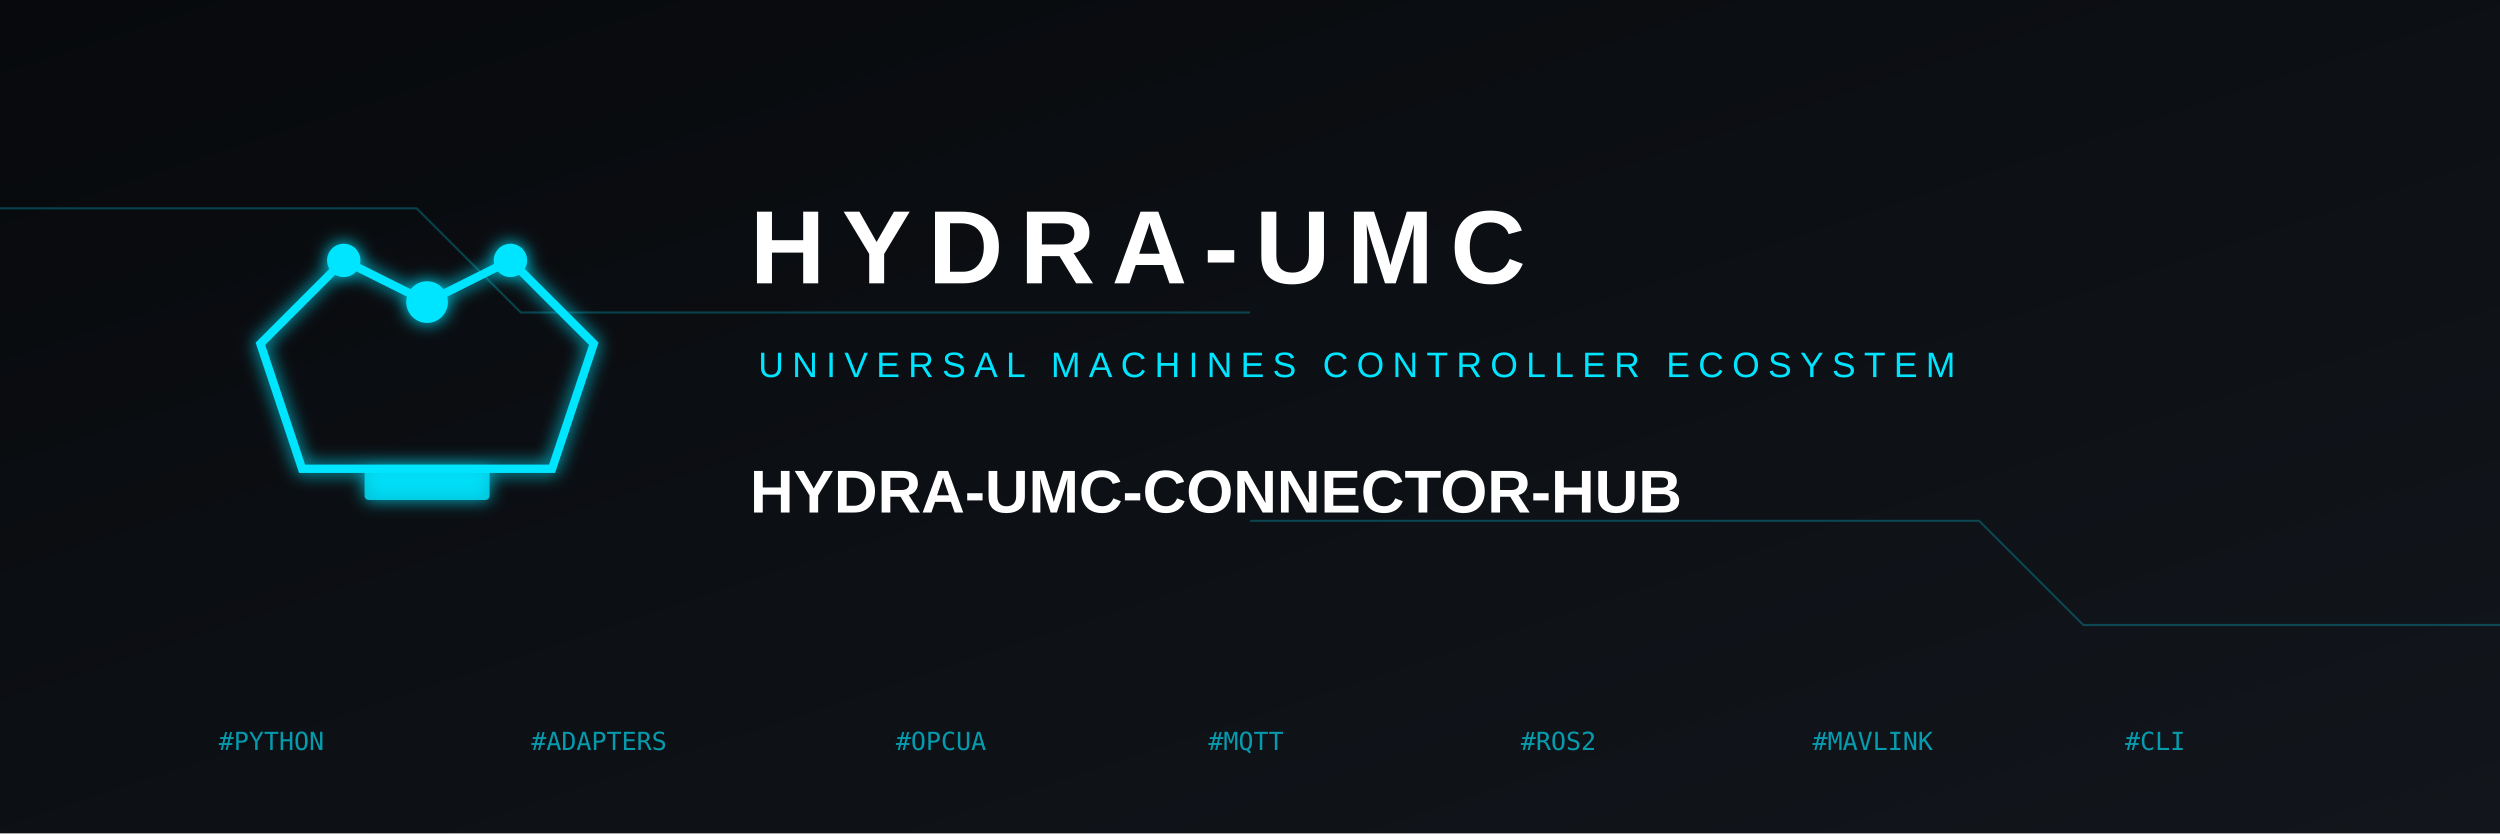
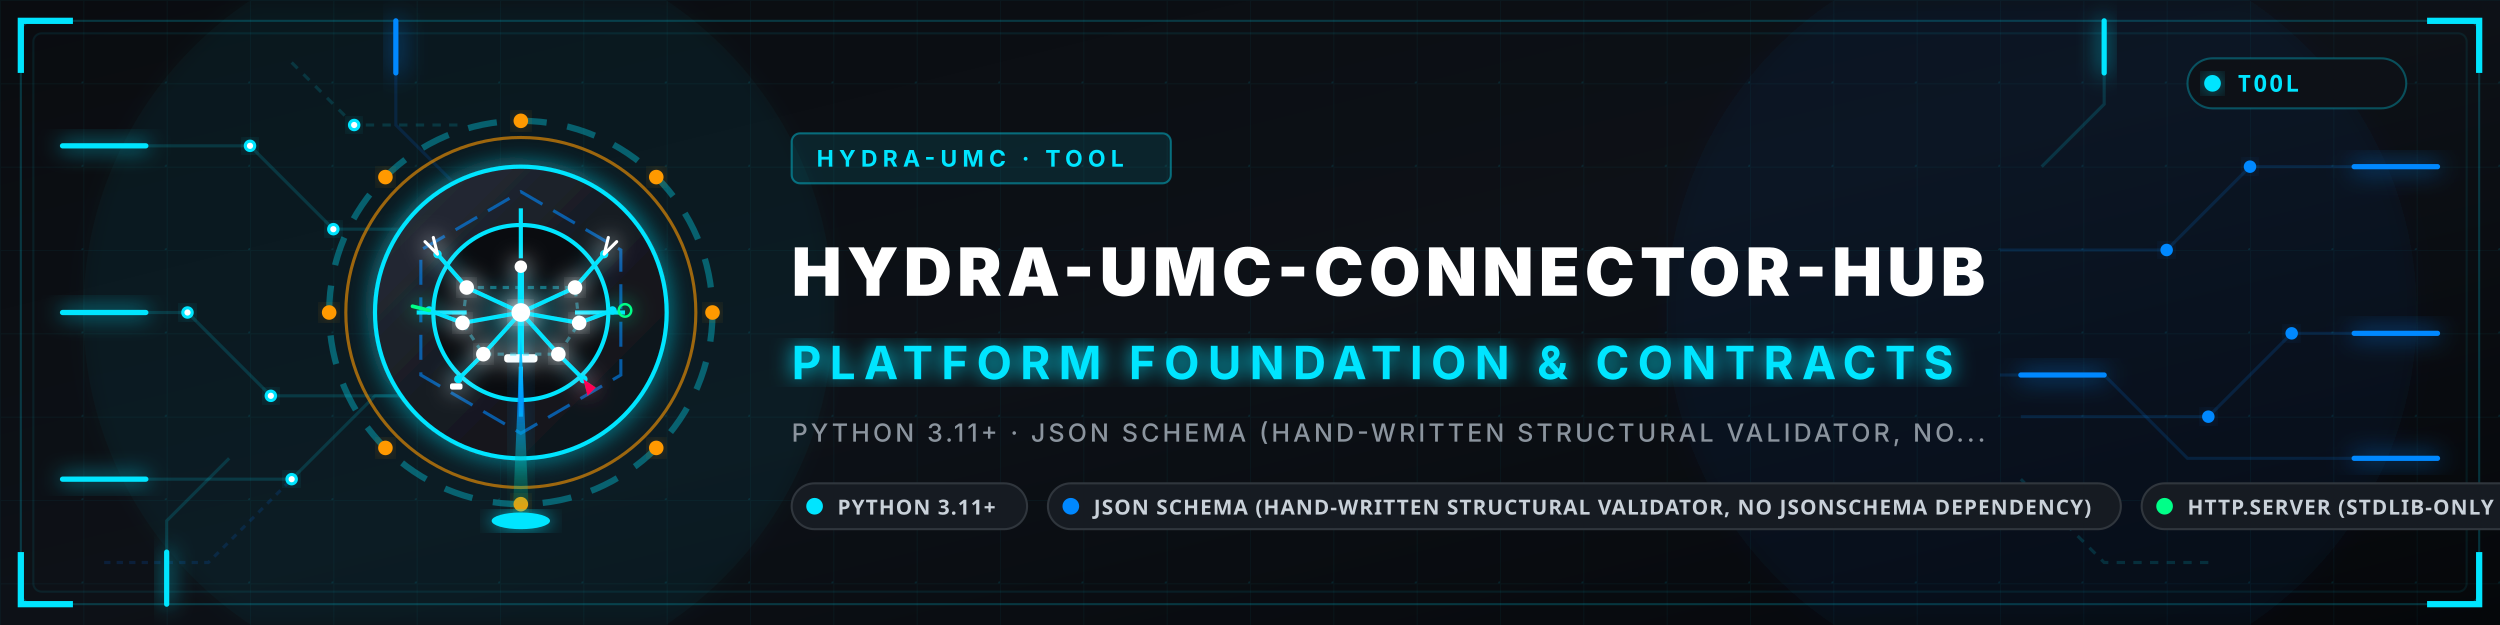
- <svg xmlns="http://www.w3.org/2000/svg" viewBox="0 0 1200 400" role="img" aria-labelledby="title desc">
+ <svg xmlns="http://www.w3.org/2000/svg" viewBox="0 0 1200 300" width="100%" height="100%">
  <defs>
-     <linearGradient id="bg" x1="0%" y1="0%" x2="100%" y2="100%">
-       <stop stop-color="#07090C" />
-       <stop offset="1" stop-color="#12161C" />
-     </linearGradient>
-     <filter id="g">
-       <feGaussianBlur stdDeviation="4" result="b" />
+     <linearGradient id="bgGlow" x1="0%" y1="0%" x2="100%" y2="100%">
+       <stop offset="0%" stop-color="#0A0C10" />
+       <stop offset="50%" stop-color="#0D1117" />
+       <stop offset="100%" stop-color="#05070A" />
+     </linearGradient>
+     <linearGradient id="cyanGlow" x1="0%" y1="0%" x2="100%" y2="0%">
+       <stop offset="0%" stop-color="#00E5FF" stop-opacity="0.8" />
+       <stop offset="100%" stop-color="#0088FF" stop-opacity="0.9" />
+     </linearGradient>
+     <linearGradient id="hydraCyanGlow" x1="0%" y1="0%" x2="100%" y2="100%">
+       <stop offset="0%" stop-color="#00F0FF" />
+       <stop offset="100%" stop-color="#0077FF" />
+     </linearGradient>
+     <linearGradient id="laserBeam" x1="0%" y1="0%" x2="0%" y2="100%">
+       <stop offset="0%" stop-color="#00E5FF" stop-opacity="1" />
+       <stop offset="40%" stop-color="#0088FF" stop-opacity="0.8" />
+       <stop offset="100%" stop-color="#00FF88" stop-opacity="0" />
+     </linearGradient>
+     <linearGradient id="metalGradient" x1="0%" y1="0%" x2="100%" y2="100%">
+       <stop offset="0%" stop-color="#2A303C" />
+       <stop offset="50%" stop-color="#161B22" />
+       <stop offset="100%" stop-color="#0D1117" />
+     </linearGradient>
+     <filter id="glowCyan" x="-20%" y="-20%" width="140%" height="140%">
+       <feGaussianBlur stdDeviation="5" result="blur" />
      <feMerge>
-         <feMergeNode in="b" />
+         <feMergeNode in="blur" />
        <feMergeNode in="SourceGraphic" />
      </feMerge>
    </filter>
+     <filter id="glowBlue" x="-20%" y="-20%" width="140%" height="140%">
+       <feGaussianBlur stdDeviation="6" result="blur" />
+       <feMerge>
+         <feMergeNode in="blur" />
+         <feMergeNode in="SourceGraphic" />
+       </feMerge>
+     </filter>
+     <filter id="glowBeam" x="-30%" y="-30%" width="160%" height="160%">
+       <feGaussianBlur stdDeviation="8" result="blur" />
+       <feMerge>
+         <feMergeNode in="blur" />
+         <feMergeNode in="SourceGraphic" />
+       </feMerge>
+     </filter>
+     <pattern id="cyberGrid" width="40" height="40" patternUnits="userSpaceOnUse">
+       <path d="M 40 0 L 0 0 0 40" fill="none" stroke="#00E5FF" stroke-opacity="0.04" stroke-width="1" />
+       <circle cx="40" cy="40" r="1" fill="#00E5FF" fill-opacity="0.1" />
+     </pattern>
+     <g id="pcbNode">
+       <circle cx="0" cy="0" r="3" fill="#00E5FF" filter="url(#glowCyan)" />
+       <circle cx="0" cy="0" r="1.5" fill="#FFFFFF" />
+     </g>
  </defs>
-   <rect width="1200" height="400" fill="url(#bg)" />
-   <g fill="none" stroke="#00E5FF" stroke-width="1" opacity=".25">
-     <path d="M0 100H200L250 150H600" />
-     <path d="M1200 300H1000L950 250H600" />
-   </g>
-   <g transform="translate(205 185)" filter="url(#g)">
-     <path d="M-60,40 -80,-20 -40,-60 0,-40 40,-60 80,-20 60,40Z" fill="none" stroke="#00E5FF" stroke-width="4" />
-     <circle cy="-40" r="10" fill="#00E5FF" />
-     <circle cx="-40" cy="-60" r="8" fill="#00E5FF" />
-     <circle cx="40" cy="-60" r="8" fill="#00E5FF" />
-     <rect x="-30" y="40" width="60" height="15" rx="2" fill="#00E5FF" opacity=".8" />
-   </g>
-   <text x="360" y="136" font-family="Arial,sans-serif" font-size="50" font-weight="bold" fill="#FFF" letter-spacing="8">HYDRA-UMC</text>
-   <text x="364" y="181" font-family="Arial,sans-serif" font-size="17" fill="#00E5FF" letter-spacing="4">UNIVERSAL MACHINES CONTROLLER ECOSYSTEM</text>
-   <text x="360" y="246" font-family="Arial,sans-serif" font-size="29" font-weight="bold" fill="#FFF">HYDRA-UMC-CONNECTOR-HUB</text>
-   <g font-family="monospace" font-size="12" fill="#00E5FF" opacity=".65">
-     <text x="105" y="360">#PYTHON</text>
-     <text x="255" y="360">#ADAPTERS</text>
-     <text x="430" y="360">#OPCUA</text>
-     <text x="580" y="360">#MQTT</text>
-     <text x="730" y="360">#ROS2</text>
-     <text x="870" y="360">#MAVLINK</text>
-     <text x="1020" y="360">#CLI</text>
+   <rect width="1200" height="300" fill="url(#bgGlow)" />
+   <rect width="1200" height="300" fill="url(#cyberGrid)" />
+   <circle cx="220" cy="150" r="180" fill="#00E5FF" fill-opacity="0.03" filter="url(#glowCyan)">
+     <animate attributeName="fill-opacity" values="0.02;0.05;0.02" dur="6s" repeatCount="indefinite" />
+   </circle>
+   <circle cx="980" cy="150" r="180" fill="#0077FF" fill-opacity="0.03" filter="url(#glowBlue)">
+     <animate attributeName="fill-opacity" values="0.02;0.05;0.02" dur="6s" repeatCount="indefinite" />
+   </circle>
+   <rect x="10" y="10" width="1180" height="280" fill="none" stroke="#00E5FF" stroke-opacity="0.2" stroke-width="1" rx="6" />
+   <rect x="16" y="16" width="1168" height="268" fill="none" stroke="#00E5FF" stroke-opacity="0.08" stroke-width="1" rx="4" />
+   <path d="M 10 35 L 10 10 L 35 10" fill="none" stroke="#00E5FF" stroke-width="3">
+     <animate attributeName="stroke-opacity" values="0.6;1;0.6" dur="3s" repeatCount="indefinite" />
+   </path>
+   <path d="M 1190 35 L 1190 10 L 1165 10" fill="none" stroke="#00E5FF" stroke-width="3">
+     <animate attributeName="stroke-opacity" values="0.6;1;0.6" dur="3s" repeatCount="indefinite" />
+   </path>
+   <path d="M 10 265 L 10 290 L 35 290" fill="none" stroke="#00E5FF" stroke-width="3">
+     <animate attributeName="stroke-opacity" values="0.6;1;0.6" dur="3s" repeatCount="indefinite" />
+   </path>
+   <path d="M 1190 265 L 1190 290 L 1165 290" fill="none" stroke="#00E5FF" stroke-width="3">
+     <animate attributeName="stroke-opacity" values="0.6;1;0.6" dur="3s" repeatCount="indefinite" />
+   </path>
+   <g stroke="#00E5FF" stroke-opacity="0.15" stroke-width="1.5" fill="none">
+     <path d="M 30 70 L 120 70 L 160 110 L 240 110" />
+     <path d="M 30 150 L 90 150 L 130 190 L 220 190" />
+     <path d="M 30 230 L 140 230 L 180 190 L 210 190" />
+     <path d="M 80 290 L 80 250 L 110 220" />
+     <path d="M 190 10 L 190 60 L 220 90" stroke="#0077FF" stroke-opacity="0.15" />
+     <path d="M 140 30 L 170 60 L 220 60" stroke-dasharray="4,4" />
+     <path d="M 50 270 L 100 270 L 140 230" stroke="#0077FF" stroke-opacity="0.15" stroke-dasharray="3,3" />
+   </g>
+   <g fill="none" stroke-linecap="round" stroke-linejoin="round">
+     <path d="M 30 70 L 120 70 L 160 110 L 240 110" stroke="#00E5FF" stroke-width="2.5" stroke-dasharray="40, 240" filter="url(#glowCyan)">
+       <animate attributeName="stroke-dashoffset" values="280;0" dur="3s" repeatCount="indefinite" />
+     </path>
+     <path d="M 30 150 L 90 150 L 130 190 L 220 190" stroke="#00E5FF" stroke-width="2.5" stroke-dasharray="40, 220" filter="url(#glowCyan)">
+       <animate attributeName="stroke-dashoffset" values="260;0" dur="3.5s" repeatCount="indefinite" />
+     </path>
+     <path d="M 30 230 L 140 230 L 180 190 L 210 190" stroke="#00E5FF" stroke-width="2.5" stroke-dasharray="40, 230" filter="url(#glowCyan)">
+       <animate attributeName="stroke-dashoffset" values="270;0" dur="3.2s" repeatCount="indefinite" />
+     </path>
+     <path d="M 80 290 L 80 250 L 110 220" stroke="#00E5FF" stroke-width="2.5" stroke-dasharray="25, 100" filter="url(#glowCyan)">
+       <animate attributeName="stroke-dashoffset" values="125;0" dur="2.5s" repeatCount="indefinite" />
+     </path>
+     <path d="M 190 10 L 190 60 L 220 90" stroke="#0088FF" stroke-width="2.5" stroke-dasharray="25, 90" filter="url(#glowBlue)">
+       <animate attributeName="stroke-dashoffset" values="115;0" dur="2.8s" repeatCount="indefinite" />
+     </path>
+   </g>
+   <use href="#pcbNode" x="120" y="70" />
+   <use href="#pcbNode" x="160" y="110" />
+   <use href="#pcbNode" x="90" y="150" />
+   <use href="#pcbNode" x="130" y="190" />
+   <use href="#pcbNode" x="140" y="230" />
+   <use href="#pcbNode" x="170" y="60" />
+   <g stroke="#0088FF" stroke-opacity="0.15" stroke-width="1.5" fill="none">
+     <path d="M 1170 80 L 1080 80 L 1040 120 L 960 120" />
+     <path d="M 1170 160 L 1100 160 L 1060 200 L 970 200" />
+     <path d="M 1170 220 L 1050 220 L 1010 180 M 1010 180 L 960 180" />
+     <path d="M 1010 10 L 1010 50 L 980 80" stroke="#00E5FF" stroke-opacity="0.15" />
+     <path d="M 1060 270 L 1010 270 L 970 230" stroke="#00E5FF" stroke-opacity="0.15" stroke-dasharray="4,4" />
+   </g>
+   <g fill="none" stroke-linecap="round" stroke-linejoin="round">
+     <path d="M 1170 80 L 1080 80 L 1040 120 L 960 120" stroke="#0088FF" stroke-width="2.5" stroke-dasharray="40, 230" filter="url(#glowBlue)">
+       <animate attributeName="stroke-dashoffset" values="0;270" dur="3.5s" repeatCount="indefinite" />
+     </path>
+     <path d="M 1170 160 L 1100 160 L 1060 200 L 970 200" stroke="#0088FF" stroke-width="2.5" stroke-dasharray="40, 240" filter="url(#glowBlue)">
+       <animate attributeName="stroke-dashoffset" values="0;280" dur="3.8s" repeatCount="indefinite" />
+     </path>
+     <path d="M 1170 220 L 1050 220 L 1010 180 M 1010 180 L 960 180" stroke="#0088FF" stroke-width="2.5" stroke-dasharray="40, 250" filter="url(#glowBlue)">
+       <animate attributeName="stroke-dashoffset" values="0;290" dur="4s" repeatCount="indefinite" />
+     </path>
+     <path d="M 1010 10 L 1010 50 L 980 80" stroke="#00E5FF" stroke-width="2.5" stroke-dasharray="25, 95" filter="url(#glowCyan)">
+       <animate attributeName="stroke-dashoffset" values="0;120" dur="2.6s" repeatCount="indefinite" />
+     </path>
+   </g>
+   <circle cx="1080" cy="80" r="3" fill="#0088FF" filter="url(#glowBlue)" />
+   <circle cx="1040" cy="120" r="3" fill="#0088FF" filter="url(#glowBlue)" />
+   <circle cx="1100" cy="160" r="3" fill="#0088FF" filter="url(#glowBlue)" />
+   <circle cx="1060" cy="200" r="3" fill="#0088FF" filter="url(#glowBlue)" />
+   <g transform="translate(250, 150)">
+     <g>
+       <circle cx="0" cy="0" r="92" fill="none" stroke="#00E5FF" stroke-opacity="0.35" stroke-width="3" stroke-dasharray="14,10" />
+       <circle cx="0" cy="0" r="84" fill="none" stroke="#FF9900" stroke-opacity="0.6" stroke-width="1.5" />
+       <circle cx="92" cy="0" r="3.5" fill="#FF9900" filter="url(#glowBlue)" />
+       <circle cx="65" cy="65" r="3.5" fill="#FF9900" filter="url(#glowBlue)" />
+       <circle cx="0" cy="92" r="3.5" fill="#FF9900" filter="url(#glowBlue)" />
+       <circle cx="-65" cy="65" r="3.5" fill="#FF9900" filter="url(#glowBlue)" />
+       <circle cx="-92" cy="0" r="3.5" fill="#FF9900" filter="url(#glowBlue)" />
+       <circle cx="-65" cy="-65" r="3.5" fill="#FF9900" filter="url(#glowBlue)" />
+       <circle cx="0" cy="-92" r="3.5" fill="#FF9900" filter="url(#glowBlue)" />
+       <circle cx="65" cy="-65" r="3.5" fill="#FF9900" filter="url(#glowBlue)" />
+       <animateTransform attributeName="transform" type="rotate" from="0 0 0" to="360 0 0" dur="25s" repeatCount="indefinite" />
+     </g>
+     <circle cx="0" cy="0" r="70" fill="url(#metalGradient)" stroke="#00E5FF" stroke-width="2" filter="url(#glowCyan)" />
+     <g>
+       <polygon points="0,-58 48,-30 48,30 0,58 -48,30 -48,-30" fill="none" stroke="#0088FF" stroke-width="1.5" stroke-dasharray="12,6" opacity="0.6" />
+       <animateTransform attributeName="transform" type="rotate" from="360 0 0" to="0 0 0" dur="18s" repeatCount="indefinite" />
+     </g>
+     <circle cx="0" cy="0" r="42" fill="#0A0C10" stroke="#00E5FF" stroke-width="2" />
+     <line x1="-50" y1="0" x2="-26" y2="0" stroke="#00E5FF" stroke-width="2" />
+     <line x1="26" y1="0" x2="50" y2="0" stroke="#00E5FF" stroke-width="2" />
+     <line x1="0" y1="-50" x2="0" y2="-26" stroke="#00E5FF" stroke-width="2" />
+     <line x1="0" y1="26" x2="0" y2="50" stroke="#00E5FF" stroke-width="2" />
+     <g id="hydra8ArmSystem" filter="url(#glowCyan)">
+       <line x1="0" y1="0" x2="0" y2="22" stroke="#00E5FF" stroke-width="3" stroke-linecap="round" />
+       <rect x="-8" y="20" width="16" height="4" rx="1.5" fill="#FFFFFF" />
+       <line x1="0" y1="0" x2="0" y2="-22" stroke="#00E5FF" stroke-width="3" stroke-linecap="round" />
+       <circle cx="0" cy="-22" r="3" fill="#FFFFFF" />
+       <path d="M -26 -12 L -28 5 L -18 20 L 18 20 L 28 5 L 26 -12 Z" fill="none" stroke="#00E5FF" stroke-width="1.5" stroke-dasharray="3,3" opacity="0.4" />
+       <path d="M 0 0 L -26 -12 M 0 0 L -28 5 M 0 0 L -18 20 M 0 0 L 18 20 M 0 0 L 28 5 M 0 0 L 26 -12" stroke="#00E5FF" stroke-width="2" stroke-linecap="round" />
+       <g transform="translate(-26, -12)">
+         <g>
+           <animateTransform attributeName="transform" type="rotate" values="-25;15;-25" dur="3.4s" repeatCount="indefinite" />
+           <line x1="0" y1="0" x2="-14" y2="-16" stroke="#00E5FF" stroke-width="2" stroke-linecap="round" />
+           <circle cx="-14" cy="-16" r="2" fill="#00E5FF" />
+           <g transform="translate(-14, -16)">
+             <animateTransform attributeName="transform" type="rotate" values="30;-20;30" dur="3.4s" repeatCount="indefinite" />
+             <path d="M 0 0 L -6 -6 M 0 0 L -2 -8" stroke="#FFFFFF" stroke-width="1.5" stroke-linecap="round" />
+           </g>
+         </g>
+       </g>
+       <g transform="translate(-28, 5)">
+         <g>
+           <animateTransform attributeName="transform" type="rotate" values="-18;22;-18" dur="4.0s" repeatCount="indefinite" />
+           <line x1="0" y1="0" x2="-16" y2="-6" stroke="#00E5FF" stroke-width="2" stroke-linecap="round" />
+           <circle cx="-16" cy="-6" r="2" fill="#00E5FF" />
+           <g transform="translate(-16, -6)">
+             <animateTransform attributeName="transform" type="rotate" values="-25;25;-25" dur="4.0s" repeatCount="indefinite" />
+             <line x1="0" y1="0" x2="-8" y2="-2" stroke="#00FF88" stroke-width="1.8" stroke-linecap="round" />
+           </g>
+         </g>
+       </g>
+       <g transform="translate(-18, 20)">
+         <g>
+           <animateTransform attributeName="transform" type="rotate" values="-15;20;-15" dur="4.5s" repeatCount="indefinite" />
+           <line x1="0" y1="0" x2="-12" y2="12" stroke="#00E5FF" stroke-width="2" stroke-linecap="round" />
+           <circle cx="-12" cy="12" r="2" fill="#00E5FF" />
+           <g transform="translate(-12, 12)">
+             <animateTransform attributeName="transform" type="rotate" values="20;-15;20" dur="4.5s" repeatCount="indefinite" />
+             <rect x="-4" y="2" width="6" height="3" rx="1" fill="#FFFFFF" />
+           </g>
+         </g>
+       </g>
+       <g transform="translate(18, 20)">
+         <g>
+           <animateTransform attributeName="transform" type="rotate" values="15;-20;15" dur="4.2s" repeatCount="indefinite" />
+           <line x1="0" y1="0" x2="12" y2="12" stroke="#00E5FF" stroke-width="2" stroke-linecap="round" />
+           <circle cx="12" cy="12" r="2" fill="#00E5FF" />
+           <g transform="translate(12, 12)">
+             <animateTransform attributeName="transform" type="rotate" values="-20;15;-20" dur="4.2s" repeatCount="indefinite" />
+             <polygon points="0,0 6,4 2,8" fill="#FF0055" />
+           </g>
+         </g>
+       </g>
+       <g transform="translate(28, 5)">
+         <g>
+           <animateTransform attributeName="transform" type="rotate" values="22;-18;22" dur="3.8s" repeatCount="indefinite" />
+           <line x1="0" y1="0" x2="16" y2="-6" stroke="#00E5FF" stroke-width="2" stroke-linecap="round" />
+           <circle cx="16" cy="-6" r="2" fill="#00E5FF" />
+           <g transform="translate(16, -6)">
+             <animateTransform attributeName="transform" type="rotate" values="20;-20;20" dur="3.8s" repeatCount="indefinite" />
+             <circle cx="6" cy="0" r="3" fill="none" stroke="#00FF88" stroke-width="1.2" />
+           </g>
+         </g>
+       </g>
+       <g transform="translate(26, -12)">
+         <g>
+           <animateTransform attributeName="transform" type="rotate" values="25;-15;25" dur="3.2s" repeatCount="indefinite" />
+           <line x1="0" y1="0" x2="14" y2="-16" stroke="#00E5FF" stroke-width="2" stroke-linecap="round" />
+           <circle cx="14" cy="-16" r="2" fill="#00E5FF" />
+           <g transform="translate(14, -16)">
+             <animateTransform attributeName="transform" type="rotate" values="-30;20;-30" dur="3.2s" repeatCount="indefinite" />
+             <path d="M 0 0 L 6 -6 M 0 0 L 2 -8" stroke="#FFFFFF" stroke-width="1.5" stroke-linecap="round" />
+           </g>
+         </g>
+       </g>
+       <circle cx="0" cy="0" r="4.5" fill="#FFFFFF" filter="url(#glowCyan)" />
+       <circle cx="-26" cy="-12" r="3.5" fill="#FFFFFF" filter="url(#glowCyan)" />
+       <circle cx="-28" cy="5" r="3.5" fill="#FFFFFF" filter="url(#glowCyan)" />
+       <circle cx="-18" cy="20" r="3.5" fill="#FFFFFF" filter="url(#glowCyan)" />
+       <circle cx="18" cy="20" r="3.5" fill="#FFFFFF" filter="url(#glowCyan)" />
+       <circle cx="28" cy="5" r="3.5" fill="#FFFFFF" filter="url(#glowCyan)" />
+       <circle cx="26" cy="-12" r="3.5" fill="#FFFFFF" filter="url(#glowCyan)" />
+     </g>
+   </g>
+   <path d="M 250 157 L 246 250 L 254 250 Z" fill="url(#laserBeam)" filter="url(#glowBeam)">
+     <animate attributeName="opacity" values="0.3;1;0.3" dur="1.2s" repeatCount="indefinite" />
+   </path>
+   <ellipse cx="250" cy="250" rx="14" ry="4" fill="#00E5FF" filter="url(#glowCyan)">
+     <animate attributeName="rx" values="10;18;10" dur="1.2s" repeatCount="indefinite" />
+     <animate attributeName="opacity" values="0.4;1;0.4" dur="1.2s" repeatCount="indefinite" />
+   </ellipse>
+   <g transform="translate(380, 0)">
+     <g transform="translate(0, 82)">
+       <rect x="0" y="-18" width="182" height="24" rx="4" fill="#00E5FF" fill-opacity="0.1" stroke="#00E5FF" stroke-opacity="0.4" stroke-width="1">
+         <animate attributeName="stroke-opacity" values="0.3;0.8;0.3" dur="4s" repeatCount="indefinite" />
+       </rect>
+       <text x="12" y="-2" font-family="'Inter', 'Segoe UI', 'Roboto', sans-serif" font-weight="700" font-size="11" fill="#00E5FF" letter-spacing="2.5">HYDRA-UMC · TOOL</text>
+     </g>
+     <text x="0" y="142" font-family="'Inter', 'Segoe UI', 'Roboto', sans-serif" font-weight="900" font-size="32" fill="#FFFFFF" letter-spacing="2.5">HYDRA-UMC-CONNECTOR-HUB</text>
+     <text x="0" y="182" font-family="'Inter', 'Segoe UI', 'Roboto', sans-serif" font-weight="700" font-size="22" fill="#00E5FF" letter-spacing="4" filter="url(#glowCyan)">PLATFORM FOUNDATION &amp; CONTRACTS</text>
+     <text x="0" y="212" font-family="'Inter', 'Segoe UI', 'Roboto', sans-serif" font-weight="500" font-size="12" fill="#8B949E" letter-spacing="1.5">PYTHON 3.11+ · JSON SCHEMA (HAND-WRITTEN STRUCTURAL VALIDATOR, NO...</text>
+     <g transform="translate(0, 232)">
+       <rect x="0" y="0" width="113" height="22" rx="11" fill="#161B22" stroke="#30363D" stroke-width="1" />
+       <circle cx="11" cy="11" r="4" fill="#00E5FF">
+         <animate attributeName="opacity" values="0.5;1;0.5" dur="2.0s" repeatCount="indefinite" />
+       </circle>
+       <text x="22" y="15" font-family="sans-serif" font-weight="600" font-size="10" fill="#C9D1D9" letter-spacing="0.5">PYTHON 3.11+</text>
+       <rect x="123" y="0" width="515" height="22" rx="11" fill="#161B22" stroke="#30363D" stroke-width="1" />
+       <circle cx="134" cy="11" r="4" fill="#0088FF">
+         <animate attributeName="opacity" values="0.5;1;0.5" dur="2.2s" repeatCount="indefinite" />
+       </circle>
+       <text x="145" y="15" font-family="sans-serif" font-weight="600" font-size="10" fill="#C9D1D9" letter-spacing="0.5">JSON SCHEMA (HAND-WRITTEN STRUCTURAL VALIDATOR, NO JSONSCHEMA DEPENDENCY)</text>
+       <rect x="648" y="0" width="410" height="22" rx="11" fill="#161B22" stroke="#30363D" stroke-width="1" />
+       <circle cx="659" cy="11" r="4" fill="#00FF88">
+         <animate attributeName="opacity" values="0.5;1;0.5" dur="2.4s" repeatCount="indefinite" />
+       </circle>
+       <text x="670" y="15" font-family="sans-serif" font-weight="600" font-size="10" fill="#C9D1D9" letter-spacing="0.5">HTTP.SERVER (STDLIB-ONLY REAL READ-ONLY CATALOG ENDPOINT)</text>
+       <rect x="1068" y="0" width="515" height="22" rx="11" fill="#161B22" stroke="#30363D" stroke-width="1" />
+       <circle cx="1079" cy="11" r="4" fill="#FF0055">
+         <animate attributeName="opacity" values="0.5;1;0.5" dur="2.6s" repeatCount="indefinite" />
+       </circle>
+       <text x="1090" y="15" font-family="sans-serif" font-weight="600" font-size="10" fill="#C9D1D9" letter-spacing="0.5">HYDRA-UMC-SDK (OPTIONAL, REAL SAFETY-GATE INTEGRATION VIA EVALUATE_JOB())</text>
+     </g>
+   </g>
+   <g transform="translate(1060, 42)">
+     <rect x="-10" y="-14" width="105" height="24" rx="12" fill="#0D1117" stroke="#00E5FF" stroke-opacity="0.3" stroke-width="1" />
+     <circle cx="2" cy="-2" r="4" fill="#00E5FF" filter="url(#glowCyan)">
+       <animate attributeName="opacity" values="0.3;1;0.3" dur="1.5s" repeatCount="indefinite" />
+     </circle>
+     <text x="14" y="2" font-family="monospace" font-weight="700" font-size="11" fill="#00E5FF" letter-spacing="1">TOOL</text>
  </g>
</svg>
